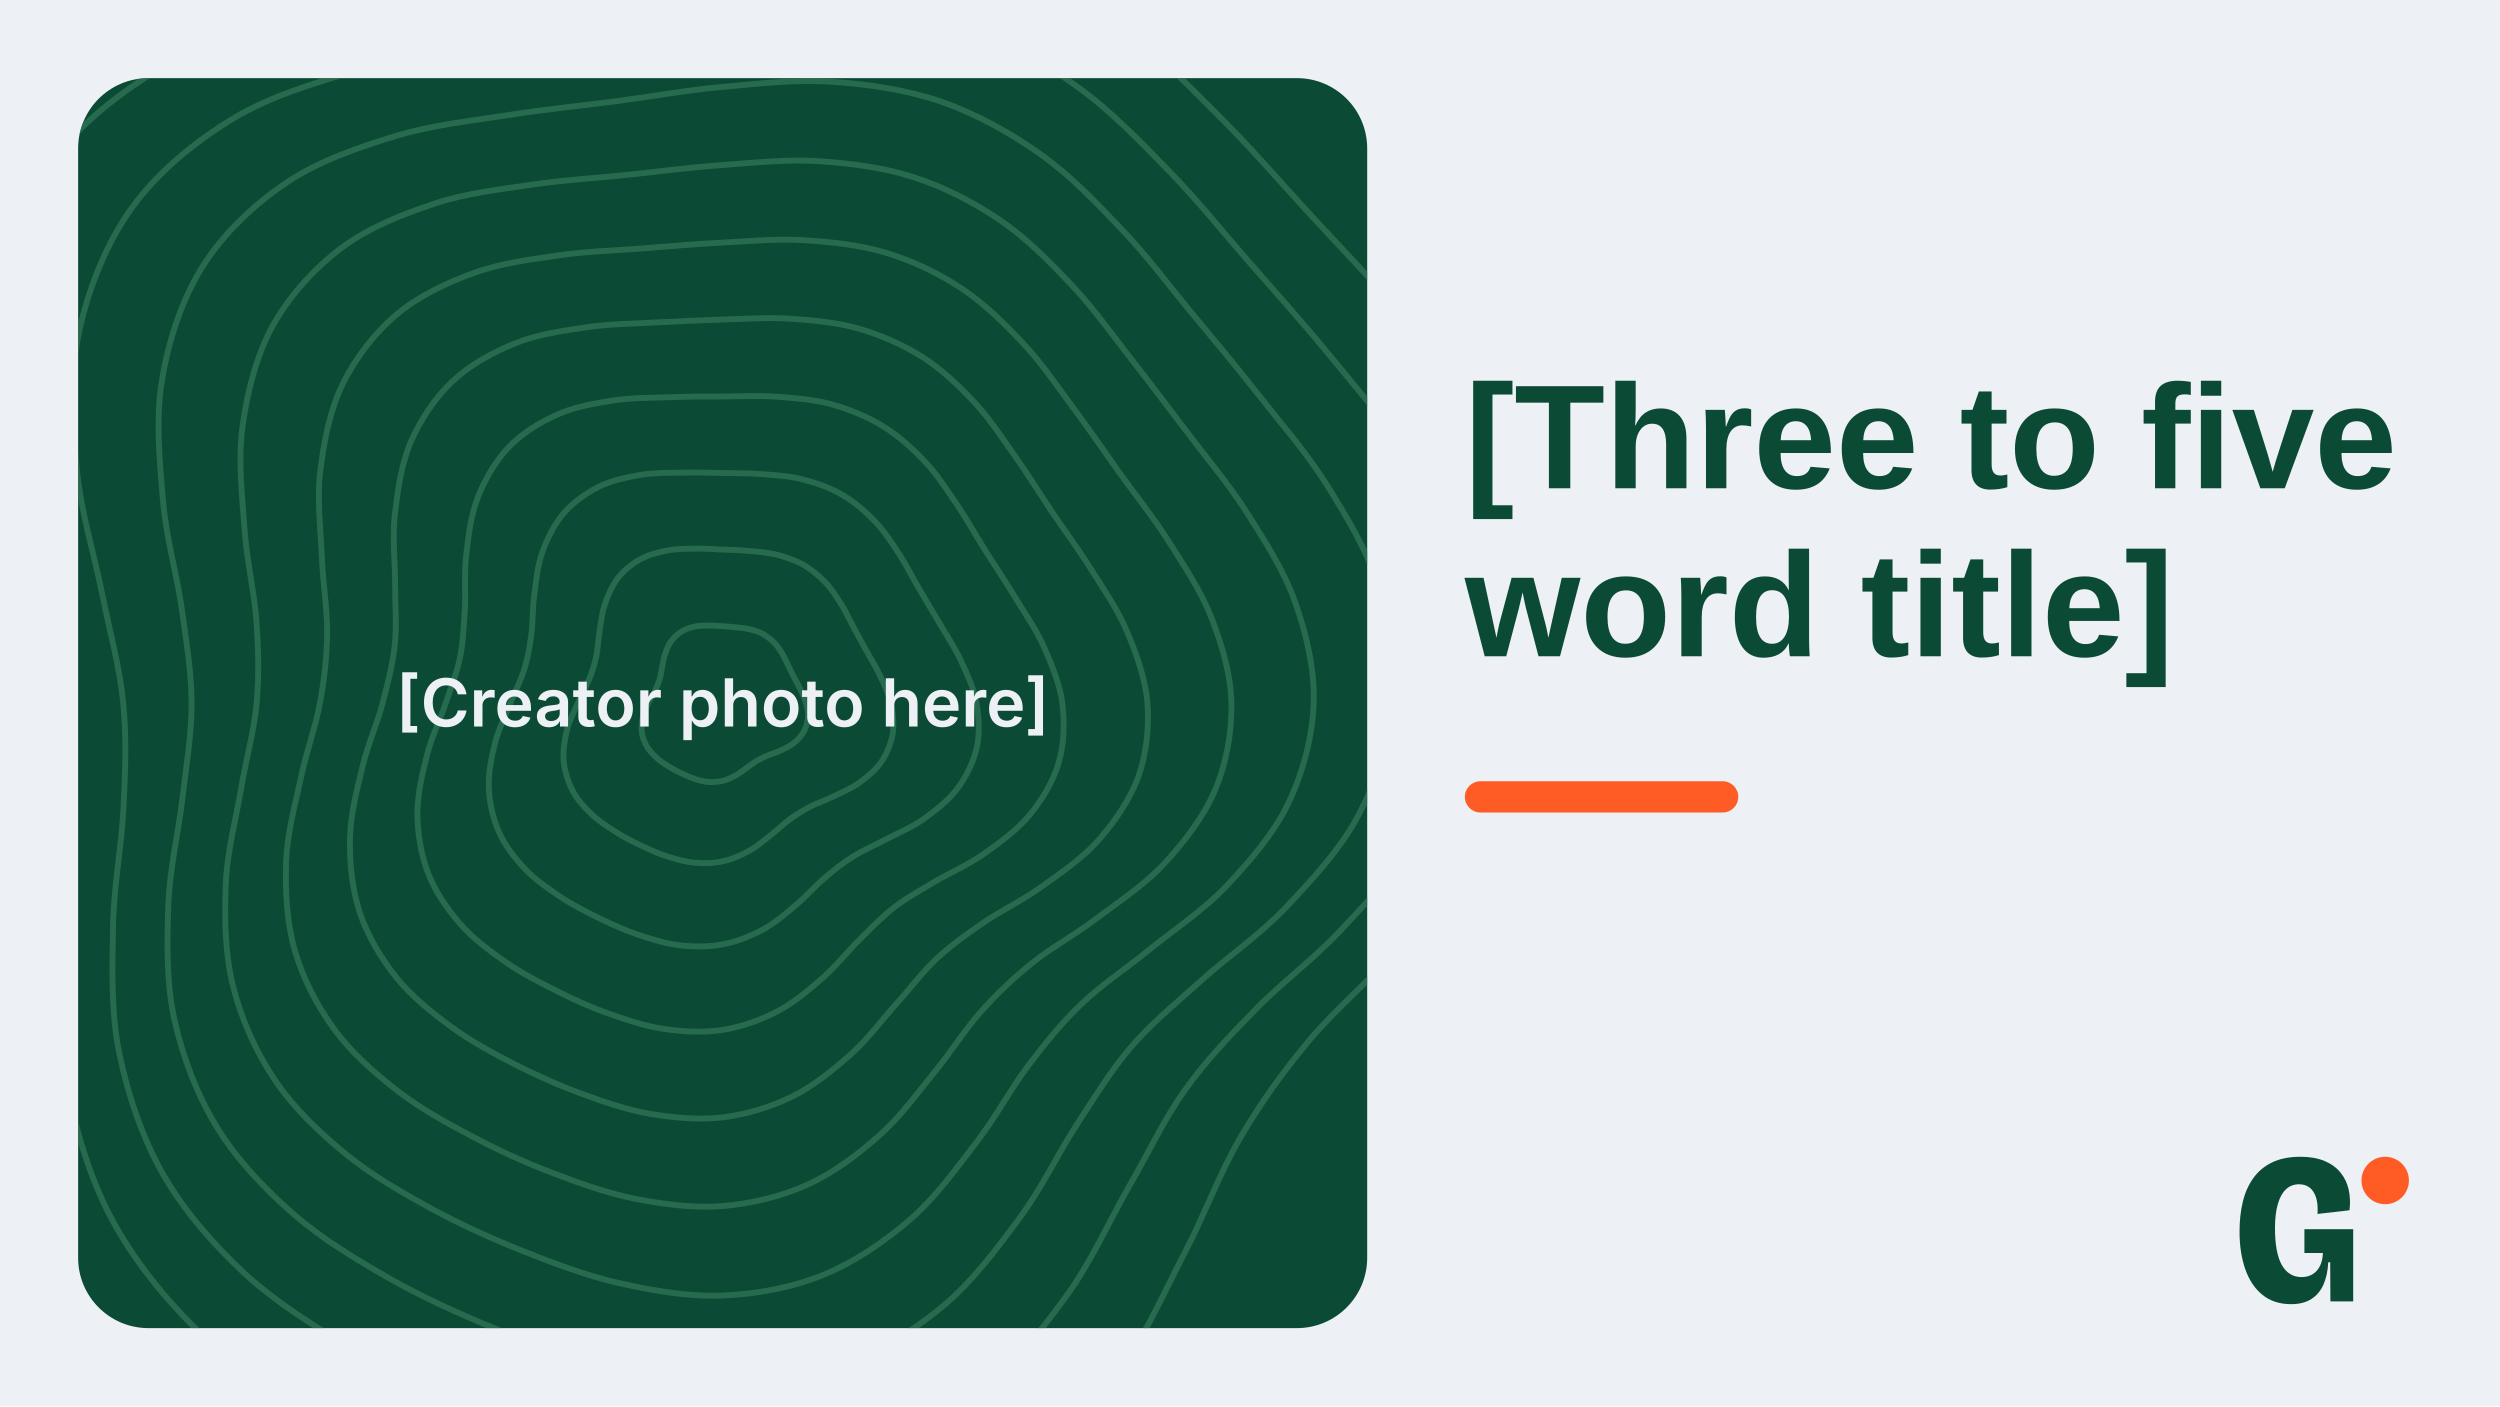
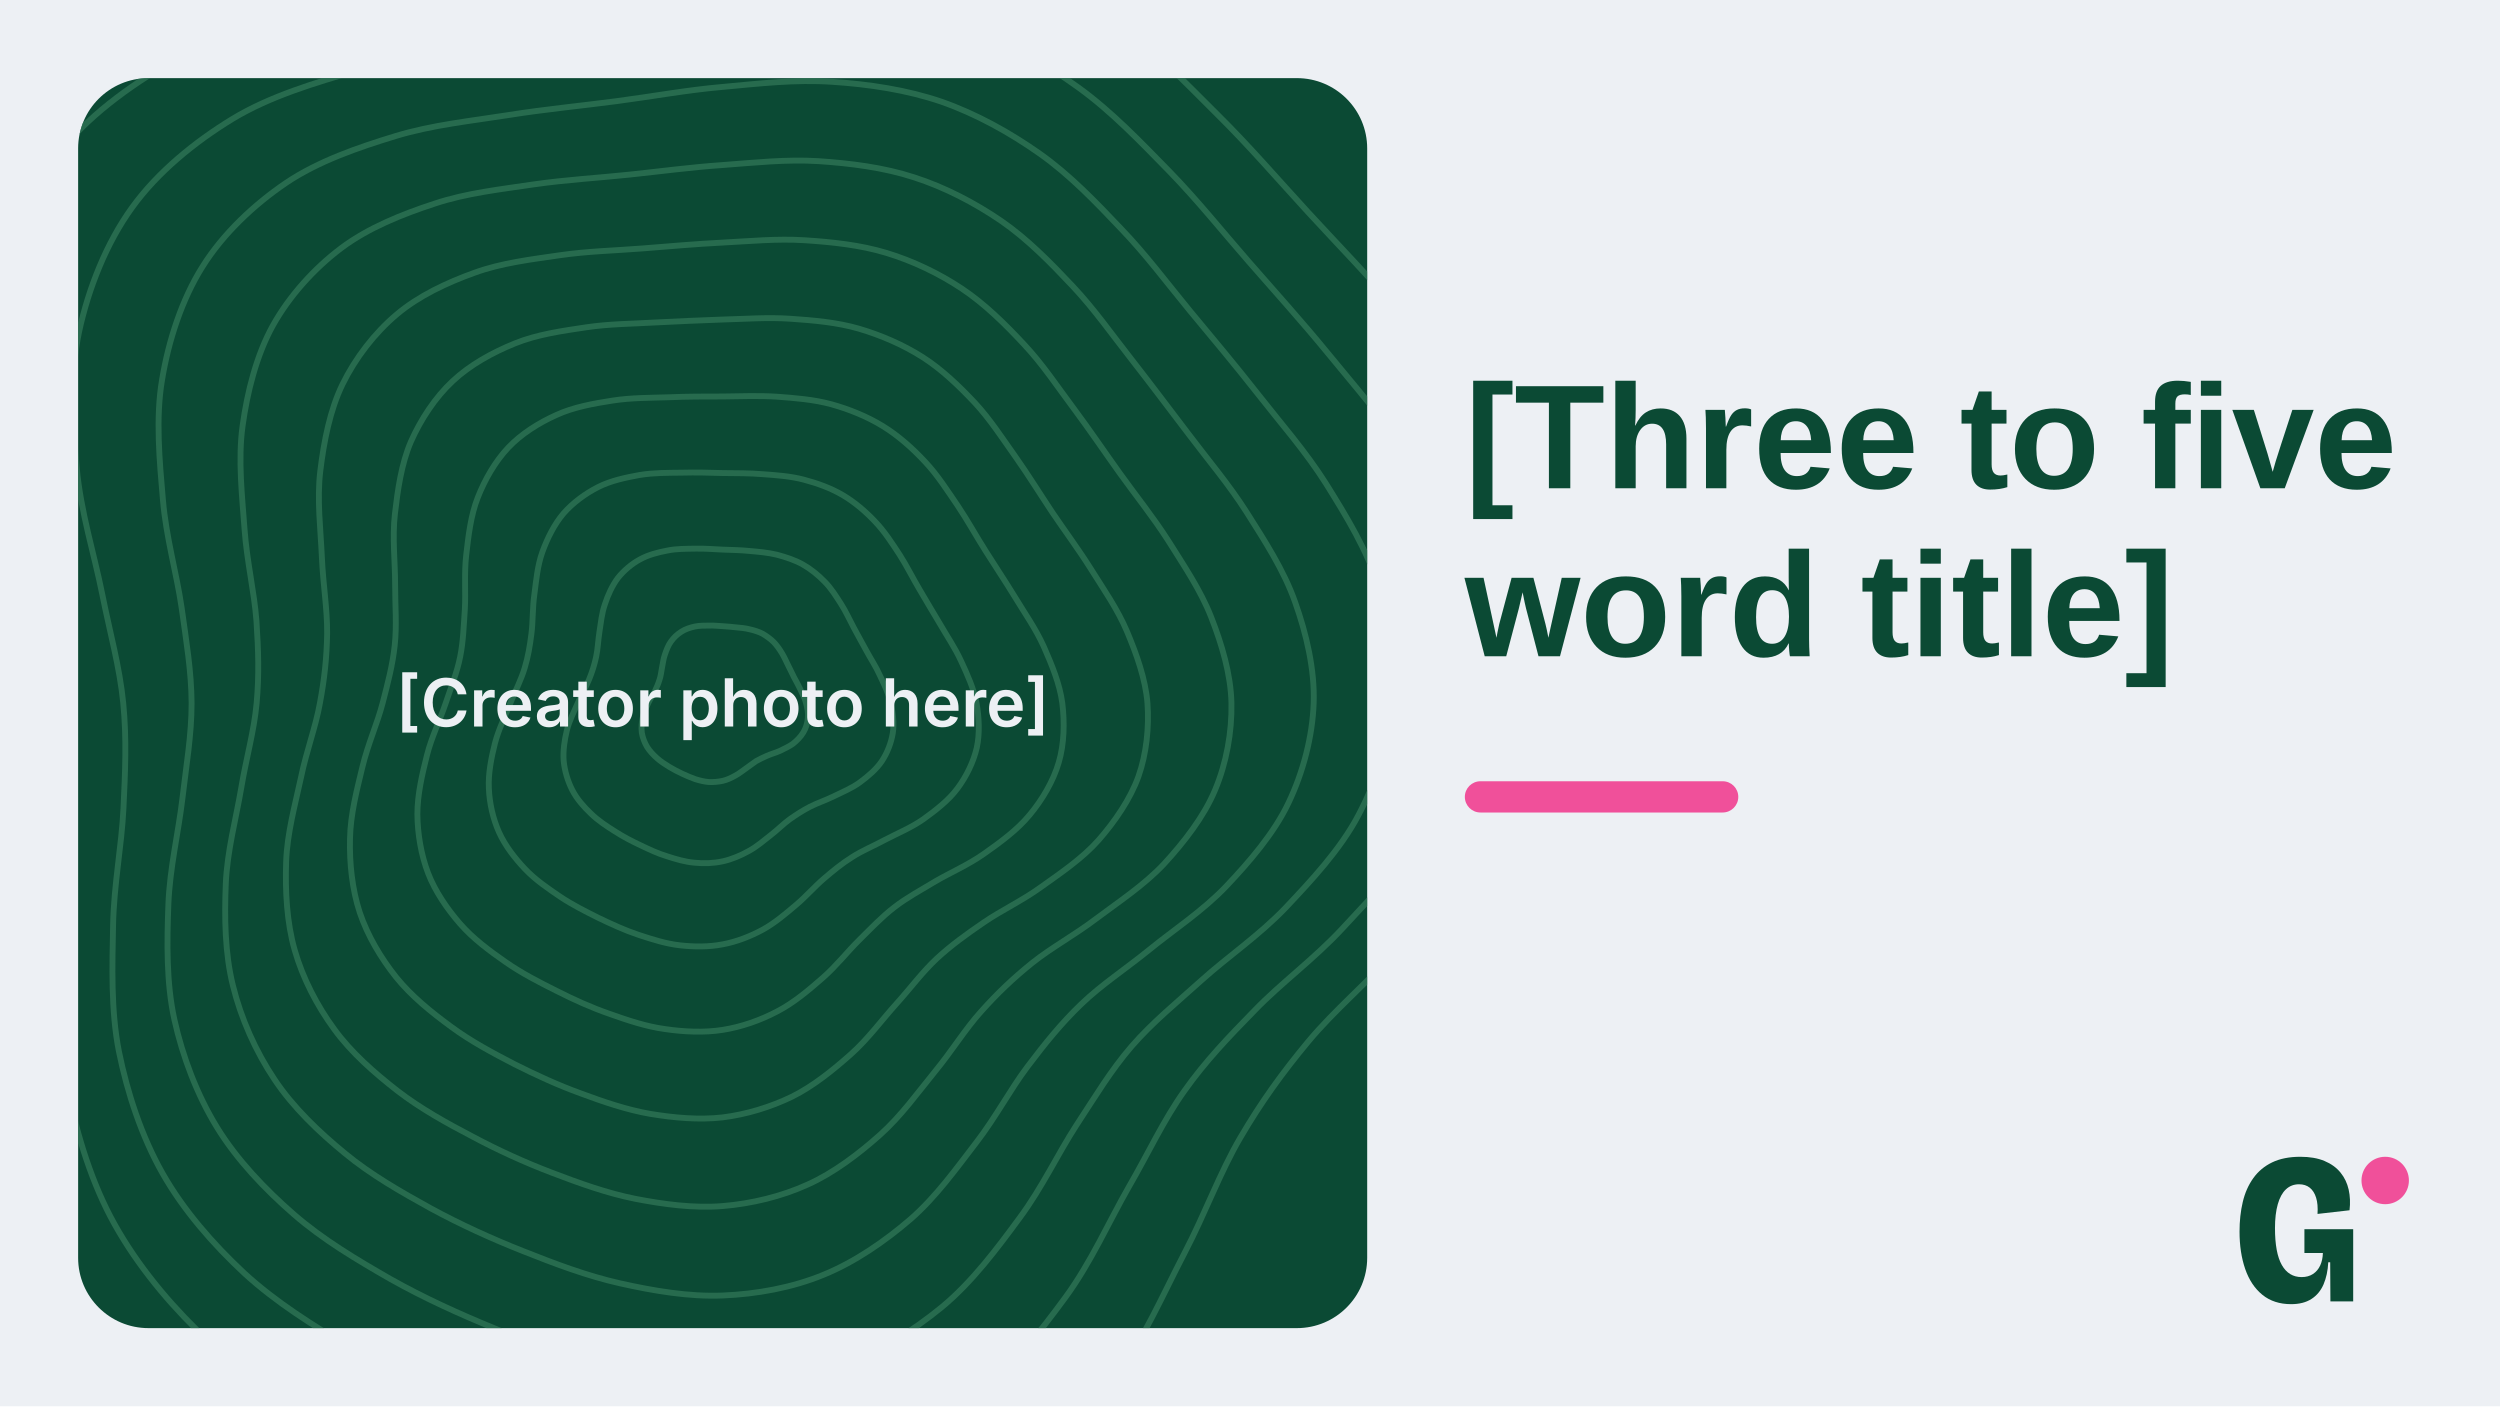
<svg xmlns="http://www.w3.org/2000/svg" viewBox="0 0 1280 720" width="1280" height="720" role="img" aria-labelledby="t">
  <rect width="1280" height="720" fill="#EDF0F4" />
  <rect x="40" y="40" width="660" height="640" rx="36" fill="#0B4A34" />
  <clipPath id="photo">
    <rect x="40" y="40" width="660" height="640" rx="36" />
  </clipPath>
  <g clip-path="url(#photo)">
    <g fill="none" stroke="#34795A" stroke-width="3" stroke-opacity="0.7" stroke-linejoin="round">
      <path d="M412.7 360.0C413.4 362.5 413.9 365.2 413.6 367.7C413.4 370.2 412.6 372.9 411.3 375.0C410.0 377.2 408.0 379.2 406.0 380.8C403.9 382.3 401.4 383.4 399.2 384.5C396.9 385.5 394.6 386.1 392.6 387.0C390.6 387.9 388.9 388.7 387.1 389.7C385.4 390.8 383.9 392.1 382.1 393.3C380.3 394.5 378.6 396.0 376.5 397.1C374.5 398.2 372.3 399.3 370.0 399.8C367.7 400.3 365.2 400.5 362.9 400.4C360.5 400.2 358.1 399.6 355.9 398.9C353.6 398.1 351.4 397.1 349.2 396.1C347.0 395.1 344.8 393.9 342.6 392.6C340.5 391.3 338.3 389.9 336.4 388.2C334.5 386.5 332.6 384.5 331.3 382.4C330.0 380.2 329.0 377.6 328.6 375.1C328.3 372.5 328.5 369.7 329.1 367.2C329.6 364.7 330.9 362.2 331.9 360.0C332.9 357.8 334.3 355.8 335.3 353.9C336.2 351.9 337.0 350.2 337.6 348.2C338.3 346.3 338.5 344.2 338.9 342.1C339.4 339.9 339.6 337.4 340.4 335.2C341.2 332.9 342.1 330.4 343.5 328.5C344.9 326.5 346.8 324.7 348.9 323.4C350.9 322.1 353.4 321.3 355.7 320.8C358.1 320.3 360.6 320.3 363.0 320.3C365.4 320.2 367.7 320.5 370.0 320.6C372.3 320.8 374.6 320.9 376.8 321.2C379.1 321.4 381.5 321.6 383.8 322.2C386.0 322.7 388.4 323.4 390.5 324.5C392.5 325.7 394.5 327.1 396.2 328.8C397.8 330.5 399.2 332.5 400.4 334.5C401.6 336.5 402.5 338.6 403.5 340.6C404.6 342.7 405.5 344.7 406.5 346.7C407.6 348.8 408.8 350.8 409.8 353.0C410.8 355.2 412.1 357.5 412.7 360.0Z" />
      <path d="M456.1 360.0C457.2 364.9 457.9 370.4 457.1 375.4C456.3 380.3 454.3 385.5 451.5 389.7C448.7 393.9 444.4 397.5 440.2 400.6C436.1 403.6 431.1 405.6 426.9 407.7C422.6 409.8 418.3 411.2 414.6 413.1C410.8 415.1 407.7 417.1 404.3 419.5C401.0 421.9 398.1 424.9 394.6 427.6C391.1 430.3 387.5 433.5 383.4 435.7C379.3 438.0 374.6 440.0 370.0 441.0C365.4 442.0 360.3 442.2 355.6 441.7C350.8 441.3 346.1 439.9 341.5 438.4C336.8 437.0 332.4 434.9 328.0 432.8C323.5 430.7 319.1 428.4 314.9 425.7C310.6 423.0 306.2 420.1 302.6 416.6C298.9 413.1 295.3 409.0 293.0 404.5C290.7 400.0 289.1 394.7 288.6 389.6C288.2 384.6 289.0 379.0 290.2 374.1C291.4 369.1 293.9 364.4 295.8 360.0C297.7 355.6 300.0 351.9 301.6 347.9C303.2 344.0 304.3 340.5 305.2 336.4C306.1 332.3 306.2 328.1 306.9 323.6C307.6 319.1 308.1 314.0 309.7 309.4C311.2 304.8 313.4 299.9 316.3 296.0C319.3 292.2 323.3 288.8 327.5 286.5C331.8 284.1 336.8 282.8 341.6 281.9C346.3 280.9 351.3 281.0 356.1 280.9C360.8 280.8 365.4 281.2 370.0 281.4C374.6 281.6 379.1 281.6 383.7 282.1C388.3 282.5 393.1 282.9 397.7 284.0C402.2 285.2 406.9 286.7 411.0 289.0C415.1 291.3 418.9 294.4 422.2 297.8C425.5 301.1 428.1 305.3 430.6 309.2C433.1 313.1 434.9 317.2 437.1 321.3C439.3 325.3 441.3 329.1 443.6 333.2C445.8 337.3 448.5 341.3 450.5 345.8C452.6 350.3 455.0 355.1 456.1 360.0Z" />
      <path d="M500.0 360.0C501.3 367.4 501.7 375.6 500.1 382.9C498.4 390.2 494.7 397.7 490.2 403.7C485.7 409.8 478.9 415.0 472.8 419.4C466.7 423.7 459.4 426.7 453.3 429.9C447.2 433.2 441.4 435.5 436.2 438.9C430.9 442.2 426.6 445.8 421.9 449.8C417.1 453.9 412.8 458.9 407.6 463.3C402.4 467.7 396.7 472.6 390.5 476.0C384.2 479.4 377.1 482.2 370.0 483.5C362.9 484.9 355.3 484.8 348.1 484.0C340.9 483.2 333.8 480.9 326.8 478.6C319.9 476.3 313.2 473.2 306.5 470.0C299.9 466.7 293.1 463.3 286.8 459.1C280.6 454.9 274.0 450.4 268.8 444.9C263.6 439.4 258.6 433.0 255.5 426.1C252.4 419.2 250.6 411.2 250.3 403.6C249.9 396.0 251.6 387.8 253.4 380.6C255.3 373.3 258.8 366.4 261.3 360.0C263.9 353.6 266.8 348.1 268.6 342.1C270.4 336.2 271.3 330.7 272.1 324.4C272.9 318.1 272.6 311.3 273.6 304.3C274.5 297.4 275.2 289.5 277.7 282.6C280.2 275.7 283.8 268.4 288.5 262.9C293.3 257.4 299.7 252.7 306.2 249.4C312.7 246.1 320.3 244.5 327.5 243.2C334.7 242.0 342.1 242.1 349.2 242.0C356.3 241.8 363.1 242.0 370.0 242.2C376.9 242.3 383.7 242.2 390.7 242.8C397.6 243.3 404.8 243.8 411.6 245.6C418.4 247.4 425.4 249.9 431.5 253.5C437.6 257.1 443.2 261.9 448.0 267.0C452.9 272.1 456.8 278.2 460.6 284.0C464.3 289.8 467.3 295.9 470.8 301.8C474.2 307.7 477.7 313.4 481.3 319.5C484.8 325.6 489.0 331.7 492.1 338.5C495.2 345.2 498.6 352.6 500.0 360.0Z" />
      <path d="M543.9 360.0C545.1 369.9 544.9 380.8 542.1 390.3C539.3 399.9 533.7 409.4 527.2 417.2C520.8 425.0 511.8 431.5 503.7 437.2C495.6 442.9 486.5 446.8 478.8 451.3C471.2 455.9 464.2 459.6 457.8 464.6C451.3 469.6 446.1 475.2 440.0 481.2C433.9 487.2 428.2 494.6 421.2 500.7C414.2 506.8 406.4 513.5 397.8 517.9C389.3 522.4 379.5 525.8 370.0 527.3C360.5 528.8 350.2 528.3 340.6 526.9C330.9 525.6 321.4 522.4 312.1 519.1C302.8 515.9 293.8 511.8 284.9 507.3C276.1 502.9 267.1 498.3 258.8 492.5C250.6 486.8 242.1 480.5 235.5 472.9C228.9 465.3 222.8 456.4 219.2 447.1C215.6 437.7 213.8 426.9 213.7 416.9C213.7 406.8 216.2 396.2 218.6 386.7C221.0 377.2 225.4 368.4 228.2 360.0C231.0 351.6 234.0 344.3 235.6 336.3C237.2 328.3 237.4 320.6 238.0 311.9C238.5 303.3 237.6 293.7 238.7 284.2C239.8 274.7 241.0 263.9 244.6 254.8C248.2 245.6 253.5 236.3 260.2 229.2C266.9 222.1 275.9 216.5 284.8 212.5C293.7 208.4 304.0 206.6 313.6 205.1C323.2 203.6 333.0 203.7 342.4 203.4C351.8 203.0 360.8 203.0 370.0 203.0C379.2 202.9 388.4 202.5 397.7 203.1C406.9 203.8 416.6 204.5 425.7 207.0C434.7 209.5 443.9 213.2 451.9 218.1C459.9 223.0 467.3 229.6 473.7 236.5C480.1 243.3 485.2 251.4 490.4 259.0C495.5 266.6 499.8 274.5 504.7 282.2C509.6 290.0 514.6 297.4 519.6 305.6C524.5 313.7 530.3 321.9 534.4 331.0C538.4 340.1 542.6 350.1 543.9 360.0Z" />
      <path d="M587.5 360.0C588.4 372.3 587.0 385.9 582.9 397.5C578.7 409.2 570.8 420.6 562.5 430.1C554.2 439.5 542.9 447.1 533.1 454.1C523.3 461.2 512.7 466.1 503.8 472.2C494.9 478.3 487.2 483.8 479.7 490.7C472.2 497.7 466.3 505.8 458.9 514.0C451.5 522.2 444.4 532.0 435.5 539.9C426.6 547.8 416.4 556.1 405.5 561.5C394.6 566.8 382.1 570.6 370.0 572.1C357.9 573.5 345.0 572.3 332.9 570.3C320.8 568.2 308.9 564.1 297.3 559.8C285.7 555.6 274.4 550.4 263.3 544.8C252.3 539.1 241.0 533.1 231.0 525.7C220.9 518.3 210.6 510.0 202.8 500.3C195.0 490.5 188.2 479.1 184.2 467.2C180.3 455.4 178.9 441.9 179.2 429.5C179.4 417.0 182.8 404.1 185.6 392.5C188.4 380.9 193.2 370.4 195.9 360.0C198.6 349.6 201.0 340.6 202.1 330.4C203.2 320.2 202.3 310.2 202.3 299.0C202.3 287.7 200.8 275.3 202.2 263.1C203.6 251.0 205.5 237.4 210.4 226.1C215.4 214.8 222.8 203.5 231.7 195.2C240.6 186.8 252.3 180.4 263.7 175.8C275.0 171.2 288.0 169.4 300.0 167.6C312.0 165.8 324.0 165.8 335.6 165.1C347.3 164.5 358.5 164.0 370.0 163.6C381.5 163.3 393.1 162.4 404.7 163.2C416.3 164.0 428.5 165.0 439.8 168.3C451.0 171.6 462.4 176.5 472.3 182.8C482.2 189.1 491.1 197.7 499.1 206.2C507.0 214.7 513.4 224.7 520.1 234.1C526.7 243.5 532.5 252.9 538.9 262.5C545.3 272.0 552.2 281.2 558.6 291.4C564.9 301.5 572.3 312.0 577.1 323.5C581.9 334.9 586.5 347.7 587.5 360.0Z" />
      <path d="M630.5 360.0C630.8 374.8 627.9 390.8 622.1 404.5C616.4 418.2 606.1 431.3 596.0 442.3C585.8 453.2 572.5 461.9 561.2 470.4C550.0 478.9 538.4 485.1 528.5 493.0C518.7 500.9 510.7 508.5 502.4 517.8C494.1 527.0 487.5 537.9 478.8 548.5C470.2 559.0 461.4 571.4 450.5 581.1C439.6 590.8 426.9 600.5 413.5 606.5C400.1 612.6 384.7 616.3 370.0 617.5C355.3 618.7 339.8 616.6 325.3 613.8C310.7 610.9 296.4 605.7 282.5 600.4C268.6 595.1 255.0 588.9 241.9 581.9C228.7 575.0 215.3 567.6 203.5 558.5C191.7 549.3 179.8 538.9 171.1 526.9C162.3 514.9 155.0 500.8 150.9 486.5C146.8 472.2 146.0 456.1 146.5 441.3C147.0 426.6 151.2 411.6 154.1 398.1C156.9 384.5 161.6 372.3 163.8 360.0C166.1 347.7 167.3 336.7 167.5 324.3C167.6 311.8 165.4 299.2 164.8 285.3C164.2 271.4 162.2 255.8 164.0 241.1C165.8 226.3 168.9 210.0 175.4 196.7C181.9 183.4 191.8 170.5 203.1 161.0C214.3 151.5 228.9 144.7 242.8 139.7C256.7 134.6 272.2 132.8 286.5 130.7C300.9 128.6 315.0 128.3 328.9 127.2C342.9 126.1 356.2 124.9 370.0 124.2C383.8 123.5 397.8 122.1 411.8 123.0C425.8 123.9 440.4 125.4 453.9 129.5C467.4 133.6 480.8 140.0 492.5 147.8C504.2 155.6 514.7 166.0 524.2 176.2C533.8 186.4 541.5 198.1 549.8 209.2C558.0 220.2 565.4 231.2 573.5 242.5C581.6 253.8 590.4 264.7 598.2 276.9C605.9 289.2 614.7 302.1 620.1 315.9C625.5 329.7 630.2 345.2 630.5 360.0Z" />
      <path d="M672.6 360.0C672.0 377.1 667.2 395.4 659.7 411.1C652.3 426.7 639.6 441.3 627.8 453.8C615.9 466.3 600.9 476.1 588.5 486.2C576.2 496.2 564.0 504.1 553.6 514.1C543.2 524.1 535.1 534.2 526.1 546.1C517.2 557.9 509.9 571.9 499.9 584.9C489.9 597.9 479.2 612.9 466.2 624.2C453.1 635.5 437.6 646.2 421.6 652.7C405.6 659.3 387.3 662.6 370.0 663.3C352.7 664.0 334.6 660.9 317.6 657.1C300.6 653.3 284.0 647.0 267.9 640.6C251.7 634.2 235.9 627.0 220.6 618.7C205.4 610.3 189.9 601.5 176.6 590.5C163.2 579.5 150.0 566.9 140.5 552.6C130.9 538.3 123.4 521.4 119.3 504.8C115.1 488.1 114.9 469.5 115.6 452.6C116.3 435.7 120.9 418.9 123.5 403.5C126.1 388.0 130.1 374.3 131.4 360.0C132.7 345.7 132.3 332.8 131.3 317.9C130.2 303.1 126.4 287.5 125.2 270.9C124.0 254.3 121.8 235.4 124.2 218.1C126.6 200.7 131.3 181.9 139.7 166.7C148.1 151.6 160.8 137.5 174.6 127.1C188.4 116.7 205.9 109.7 222.4 104.3C238.8 98.8 256.7 96.9 273.3 94.4C290.0 92.0 306.2 91.1 322.3 89.4C338.4 87.7 353.9 85.6 370.0 84.5C386.1 83.3 402.6 81.5 418.9 82.5C435.3 83.6 452.4 85.7 468.0 90.8C483.6 95.8 499.0 103.8 512.6 113.1C526.1 122.4 538.0 134.6 549.2 146.5C560.3 158.3 569.6 171.6 579.5 184.2C589.4 196.9 598.7 209.3 608.6 222.3C618.4 235.3 629.2 248.0 638.3 262.3C647.4 276.7 657.4 292.0 663.1 308.3C668.9 324.6 673.2 342.9 672.6 360.0Z" />
      <path d="M713.5 360.0C711.7 379.4 704.7 399.9 695.5 417.4C686.3 434.9 671.4 450.8 658.1 464.9C644.7 478.9 628.5 489.9 615.4 501.7C602.3 513.5 590.1 523.4 579.4 535.7C568.7 548.1 560.8 561.4 551.2 576.0C541.7 590.6 533.6 608.0 522.1 623.5C510.7 639.0 497.8 656.3 482.5 669.0C467.1 681.7 448.7 693.1 429.9 699.8C411.2 706.5 390.0 709.1 370.0 709.1C350.0 709.1 329.5 704.7 310.1 699.9C290.6 695.1 271.8 687.8 253.4 680.2C235.1 672.7 217.0 664.5 199.8 654.8C182.7 645.0 165.2 634.6 150.4 621.7C135.6 608.8 121.3 593.8 111.1 577.2C100.9 560.6 93.5 541.0 89.3 522.1C85.1 503.1 85.5 482.2 86.2 463.3C86.9 444.4 91.4 426.0 93.4 408.8C95.4 391.6 98.1 376.3 98.1 360.0C98.0 343.7 95.4 328.5 93.0 311.2C90.5 293.8 85.0 275.1 83.4 255.7C81.7 236.2 79.6 214.1 83.0 194.3C86.3 174.4 93.1 153.3 103.7 136.5C114.2 119.7 130.0 104.8 146.5 93.6C163.0 82.5 183.4 75.5 202.4 69.7C221.4 63.9 241.5 61.9 260.4 58.9C279.3 55.9 297.4 54.2 315.6 51.8C333.9 49.4 351.6 46.1 370.0 44.5C388.4 42.8 407.4 40.6 426.1 41.9C444.8 43.1 464.3 46.0 482.1 52.1C499.8 58.3 517.1 67.9 532.4 78.7C547.7 89.5 561.1 103.5 573.9 117.0C586.8 130.4 597.6 145.0 609.3 159.2C621.0 173.3 632.5 187.0 644.1 201.8C655.6 216.5 668.5 231.1 678.9 247.6C689.2 264.1 700.2 282.0 705.9 300.8C711.7 319.5 715.2 340.6 713.5 360.0Z" />
      <path d="M752.9 360.0C749.8 381.7 740.5 404.1 729.5 423.4C718.6 442.6 701.7 459.8 687.2 475.5C672.7 491.1 655.8 503.4 642.4 517.3C628.9 531.1 617.2 543.3 606.5 558.4C595.7 573.5 588.1 590.2 577.9 607.8C567.8 625.4 558.7 646.2 545.6 664.1C532.5 682.0 517.2 701.4 499.3 715.3C481.4 729.2 459.8 740.8 438.3 747.3C416.7 753.8 392.6 755.3 370.0 754.4C347.4 753.5 324.4 747.8 302.7 741.9C280.9 736.0 259.9 727.7 239.3 719.0C218.8 710.4 198.5 701.1 179.5 690.0C160.5 678.8 141.2 666.7 125.1 651.9C109.1 637.0 93.9 619.6 83.2 600.7C72.5 581.8 65.2 559.6 60.9 538.4C56.7 517.3 57.5 494.3 57.9 473.6C58.3 452.9 62.3 433.0 63.2 414.1C64.1 395.2 64.9 378.4 63.1 360.0C61.3 341.6 56.3 324.0 52.3 304.0C48.3 283.9 41.3 262.0 39.3 239.6C37.4 217.3 35.8 192.0 40.5 169.8C45.3 147.6 54.5 124.4 67.6 106.3C80.7 88.1 99.8 72.6 119.0 60.9C138.3 49.2 161.6 42.3 183.0 36.1C204.4 30.0 226.7 27.6 247.7 23.9C268.7 20.2 288.6 17.4 309.0 14.1C329.4 10.8 349.3 6.4 370.0 4.2C390.7 2.0 412.3 -0.6 433.3 1.0C454.3 2.6 476.2 6.5 496.0 13.7C515.8 21.0 534.9 32.4 552.0 44.7C569.1 57.0 584.0 72.7 598.6 87.6C613.1 102.5 625.8 118.4 639.4 134.0C652.9 149.5 666.6 164.6 680.0 181.0C693.4 197.5 708.3 214.0 719.6 232.7C731.0 251.5 742.6 272.1 748.2 293.3C753.7 314.5 756.0 338.3 752.9 360.0Z" />
      <path d="M790.7 360.0C786.1 383.8 774.4 408.1 761.9 429.1C749.3 450.1 730.9 468.4 715.6 485.8C700.2 503.1 683.3 517.1 669.9 533.2C656.5 549.3 645.7 564.3 635.1 582.4C624.5 600.5 617.2 621.0 606.4 641.7C595.6 662.4 585.2 686.6 570.2 706.8C555.2 726.9 537.2 748.0 516.6 762.7C496.0 777.3 471.1 788.6 446.6 794.7C422.2 800.7 395.2 800.8 370.0 798.9C344.8 796.9 319.5 789.9 295.4 782.9C271.4 775.8 248.2 766.6 225.6 756.8C203.0 747.0 180.6 736.8 159.8 724.1C139.0 711.5 118.0 697.7 100.8 680.9C83.6 664.0 67.7 644.1 56.6 623.0C45.5 601.8 38.4 577.2 34.0 554.0C29.6 530.8 30.5 506.1 30.2 483.7C29.9 461.3 32.9 440.2 32.2 419.6C31.5 398.9 29.9 380.5 26.0 360.0C22.1 339.5 14.4 319.2 8.9 296.3C3.4 273.5 -4.9 248.1 -6.8 222.8C-8.8 197.6 -9.1 169.3 -2.7 144.8C3.8 120.4 16.1 95.6 31.9 76.3C47.7 57.0 70.3 41.2 92.3 29.1C114.4 17.0 140.4 10.2 164.2 3.6C188.0 -3.0 212.1 -6.0 235.1 -10.5C258.2 -15.1 279.9 -19.3 302.4 -23.6C324.8 -28.0 347.0 -33.7 370.0 -36.5C393.0 -39.2 417.2 -41.9 440.5 -39.9C463.8 -37.9 488.1 -32.8 509.9 -24.3C531.7 -15.8 552.6 -2.7 571.4 11.1C590.3 24.9 606.7 42.1 623.1 58.4C639.5 74.6 654.1 91.6 669.7 108.6C685.2 125.5 701.3 141.8 716.4 160.0C731.6 178.2 748.3 196.9 760.5 217.9C772.7 238.9 784.6 262.3 789.6 286.0C794.6 309.7 795.3 336.2 790.7 360.0Z" />
    </g>
  </g>
  <text x="370" y="372" font-size="34" fill="#EDF0F4" text-anchor="middle" style="font-family:Inter,Arial,sans-serif;font-weight:600">[Creator photo here]</text>
  <text x="750" y="250" font-size="76" fill="#0B4A34" text-anchor="start" style="font-family:'Bricolage Grotesque',Arial,sans-serif;font-weight:800">[Three to five</text>
  <text x="750" y="336" font-size="76" fill="#0B4A34" text-anchor="start" style="font-family:'Bricolage Grotesque',Arial,sans-serif;font-weight:800">word title]</text>
-   <rect x="750" y="400" width="140" height="16" rx="8" fill="#FF5B24" />
+   <rect x="750" y="400" width="140" height="16" rx="8" fill="#F0509A" />
  <path fill="#0B4A34" d="M1173.04 667.73Q1164.24 667.73 1158.35 662.95Q1152.47 658.16 1149.55 649.75Q1146.64 641.33 1146.64 630.55Q1146.64 622.41 1148.29 615.43Q1149.94 608.44 1153.68 603.22Q1157.42 597.99 1163.36 595.13Q1169.3 592.27 1177.77 592.27Q1185.03 592.27 1190.14 594.42Q1195.26 596.56 1198.34 600.36Q1201.42 604.15 1202.52 609.1Q1203.62 614.05 1202.96 619.66L1186.57 621.53Q1186.9 616.58 1185.85 613.23Q1184.81 609.87 1182.61 608.11Q1180.41 606.35 1177.11 606.35Q1173.15 606.35 1170.4 608.94Q1167.65 611.52 1166.22 616.58Q1164.79 621.64 1164.79 628.79Q1164.79 635.17 1165.67 639.9Q1166.55 644.63 1168.31 647.71Q1170.07 650.79 1172.6 652.33Q1175.13 653.87 1178.43 653.87Q1181.84 653.87 1184.26 652.28Q1186.68 650.68 1187.94 647.93Q1189.21 645.18 1189.32 641.55H1179.86V629.34H1204.83V642.54V666.3H1193.17L1193.06 646.28H1192.07Q1191.74 652.77 1189.65 657.61Q1187.56 662.45 1183.43 665.09Q1179.31 667.73 1173.04 667.73Z" />
-   <circle cx="1221.22" cy="604.41" r="12.14" fill="#FF5B24" />
+   <circle cx="1221.22" cy="604.41" r="12.14" fill="#F0509A" />
</svg>
